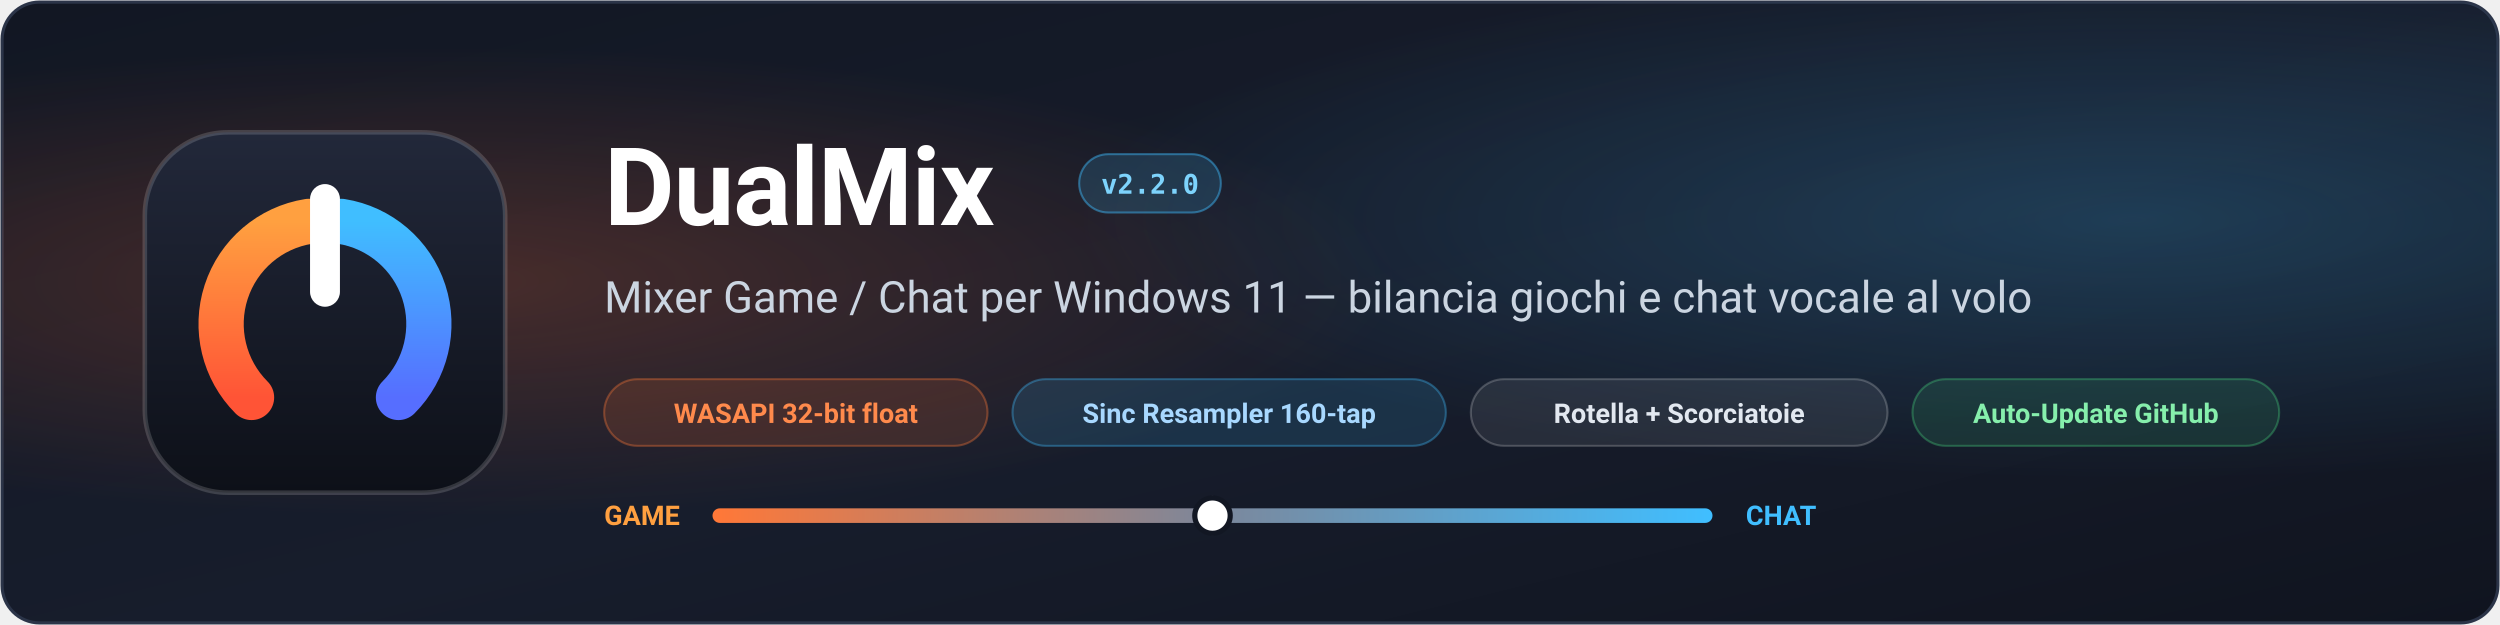
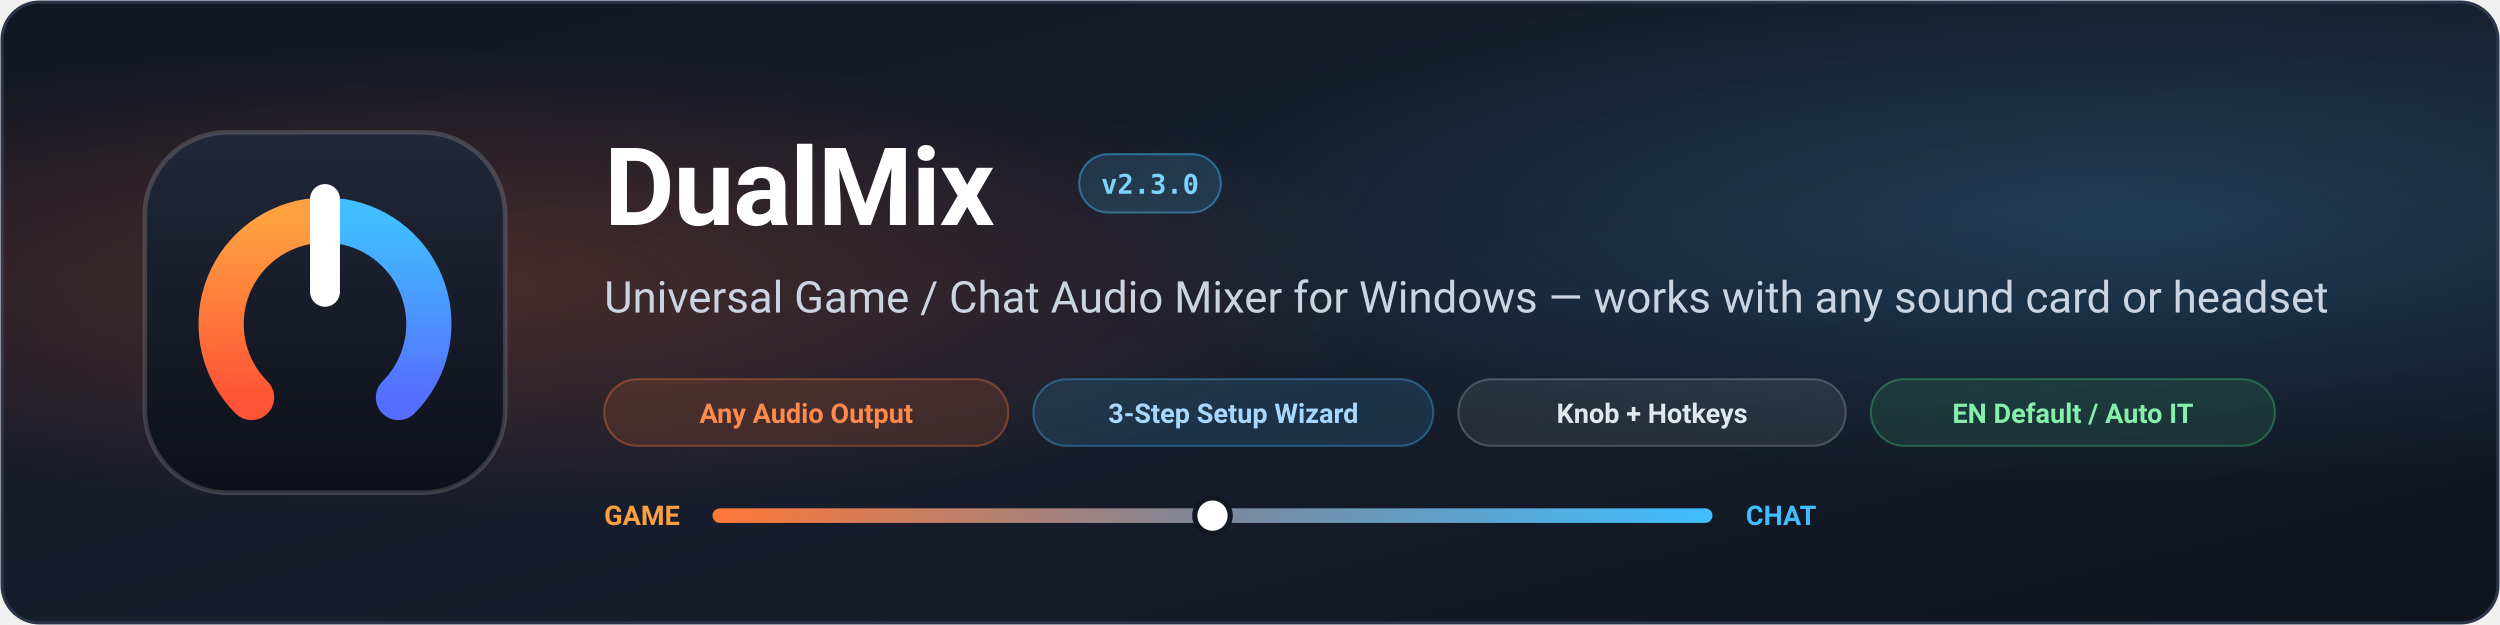
<svg xmlns="http://www.w3.org/2000/svg" viewBox="0 0 1200 300" width="1200" height="300" role="img">
  <defs>
    <linearGradient id="bannerBg" x1="0" y1="0" x2="1" y2="1">
      <stop offset="0%" stop-color="#121723" />
      <stop offset="55%" stop-color="#171d2c" />
      <stop offset="100%" stop-color="#10141f" />
    </linearGradient>
    <radialGradient id="glowGame" cx="18%" cy="45%" r="38%">
      <stop offset="0%" stop-color="#ff6b35" stop-opacity="0.22" />
      <stop offset="100%" stop-color="#ff6b35" stop-opacity="0" />
    </radialGradient>
    <radialGradient id="glowChat" cx="85%" cy="35%" r="42%">
      <stop offset="0%" stop-color="#40beff" stop-opacity="0.20" />
      <stop offset="100%" stop-color="#40beff" stop-opacity="0" />
    </radialGradient>
    <linearGradient id="logoBg" x1="0" y1="0" x2="0" y2="1">
      <stop offset="0%" stop-color="#22283a" />
      <stop offset="100%" stop-color="#0d1018" />
    </linearGradient>
    <linearGradient id="gameGrad" x1="0" y1="0" x2="0" y2="1">
      <stop offset="0%" stop-color="#ffa040" />
      <stop offset="100%" stop-color="#ff5436" />
    </linearGradient>
    <linearGradient id="chatGrad" x1="0" y1="0" x2="0" y2="1">
      <stop offset="0%" stop-color="#40beff" />
      <stop offset="100%" stop-color="#566eff" />
    </linearGradient>
    <linearGradient id="mixLine" x1="0" y1="0" x2="1" y2="0">
      <stop offset="0%" stop-color="#ff7838" />
      <stop offset="50%" stop-color="#7c879b" />
      <stop offset="100%" stop-color="#40beff" />
    </linearGradient>
  </defs>
  <rect x="1" y="1" width="1198" height="298" rx="18" fill="url(#bannerBg)" stroke="#2b3448" stroke-width="1.5" />
  <rect x="1" y="1" width="1198" height="298" rx="18" fill="url(#glowGame)" />
  <rect x="1" y="1" width="1198" height="298" rx="18" fill="url(#glowChat)" />
  <g>
    <rect x="69.52" y="63.52" width="172.96" height="172.96" rx="39.78" fill="url(#logoBg)" stroke="#ffffff" stroke-opacity="0.16" stroke-width="2.21" />
    <path d="M 120.74 190.78 A 49.86 49.86 0 0 1 148.20 106.27" fill="none" stroke="url(#gameGrad)" stroke-width="21.71" stroke-linecap="round" />
    <path d="M 163.80 106.27 A 49.86 49.86 0 0 1 191.26 190.78" fill="none" stroke="url(#chatGrad)" stroke-width="21.71" stroke-linecap="round" />
    <rect x="148.82" y="88.36" width="14.35" height="58.88" rx="7.18" fill="#ffffff" />
  </g>
  <text x="290" y="108" fill="#ffffff" font-family="Segoe UI, -apple-system, BlinkMacSystemFont, Roboto, Helvetica, Arial, sans-serif" font-size="52" font-weight="700" letter-spacing="-0.5">DualMix</text>
  <rect x="518" y="74" width="68" height="28" rx="14" fill="#40beff" fill-opacity="0.16" stroke="#40beff" stroke-opacity="0.45" stroke-width="1" />
-   <text x="552" y="93" fill="#7dd3fc" font-family="Cascadia Mono, Consolas, ui-monospace, SFMono-Regular, Menlo, monospace" font-size="13" font-weight="700" text-anchor="middle">v2.2.0</text>
-   <text x="290" y="150" fill="#cbd5e1" font-family="Segoe UI, -apple-system, BlinkMacSystemFont, Roboto, Helvetica, Arial, sans-serif" font-size="21">Mixer Game / Chat per Windows 11 — bilancia giochi e chat vocale al volo</text>
-   <rect x="290" y="182" width="184" height="32" rx="16" fill="#ff7838" fill-opacity="0.14" stroke="#ff7838" stroke-opacity="0.35" stroke-width="1" />
-   <text x="382" y="203" fill="#ff8a4c" font-family="Segoe UI, -apple-system, BlinkMacSystemFont, Roboto, Helvetica, Arial, sans-serif" font-size="13" font-weight="600" text-anchor="middle">WASAPI 32-bit float</text>
-   <rect x="486" y="182" width="208" height="32" rx="16" fill="#40beff" fill-opacity="0.14" stroke="#40beff" stroke-opacity="0.35" stroke-width="1" />
-   <text x="590" y="203" fill="#a8d8ff" font-family="Segoe UI, -apple-system, BlinkMacSystemFont, Roboto, Helvetica, Arial, sans-serif" font-size="13" font-weight="600" text-anchor="middle">Sinc Resampler 160-tap</text>
-   <rect x="706" y="182" width="200" height="32" rx="16" fill="#ffffff" fill-opacity="0.08" stroke="#ffffff" stroke-opacity="0.20" stroke-width="1" />
-   <text x="806" y="203" fill="#e2e8f0" font-family="Segoe UI, -apple-system, BlinkMacSystemFont, Roboto, Helvetica, Arial, sans-serif" font-size="13" font-weight="600" text-anchor="middle">Rotella + Scorciatoie</text>
-   <rect x="918" y="182" width="176" height="32" rx="16" fill="#4ade80" fill-opacity="0.12" stroke="#4ade80" stroke-opacity="0.32" stroke-width="1" />
-   <text x="1006" y="203" fill="#86efac" font-family="Segoe UI, -apple-system, BlinkMacSystemFont, Roboto, Helvetica, Arial, sans-serif" font-size="13" font-weight="600" text-anchor="middle">Auto-Update GitHub</text>
+   <text x="552" y="93" fill="#7dd3fc" font-family="Cascadia Mono, Consolas, ui-monospace, SFMono-Regular, Menlo, monospace" font-size="13" font-weight="700" text-anchor="middle">v2.3.0</text>
+   <text x="290" y="150" fill="#cbd5e1" font-family="Segoe UI, -apple-system, BlinkMacSystemFont, Roboto, Helvetica, Arial, sans-serif" font-size="21">Universal Game / Chat Audio Mixer for Windows — works with any sound card or headset</text>
+   <rect x="290" y="182" width="194" height="32" rx="16" fill="#ff7838" fill-opacity="0.14" stroke="#ff7838" stroke-opacity="0.35" stroke-width="1" />
+   <text x="387" y="203" fill="#ff8a4c" font-family="Segoe UI, -apple-system, BlinkMacSystemFont, Roboto, Helvetica, Arial, sans-serif" font-size="13" font-weight="600" text-anchor="middle">Any Audio Output</text>
+   <rect x="496" y="182" width="192" height="32" rx="16" fill="#40beff" fill-opacity="0.14" stroke="#40beff" stroke-opacity="0.35" stroke-width="1" />
+   <text x="592" y="203" fill="#a8d8ff" font-family="Segoe UI, -apple-system, BlinkMacSystemFont, Roboto, Helvetica, Arial, sans-serif" font-size="13" font-weight="600" text-anchor="middle">3-Step Setup Wizard</text>
+   <rect x="700" y="182" width="186" height="32" rx="16" fill="#ffffff" fill-opacity="0.08" stroke="#ffffff" stroke-opacity="0.20" stroke-width="1" />
+   <text x="793" y="203" fill="#e2e8f0" font-family="Segoe UI, -apple-system, BlinkMacSystemFont, Roboto, Helvetica, Arial, sans-serif" font-size="13" font-weight="600" text-anchor="middle">Knob + Hotkeys</text>
+   <rect x="898" y="182" width="194" height="32" rx="16" fill="#4ade80" fill-opacity="0.12" stroke="#4ade80" stroke-opacity="0.32" stroke-width="1" />
+   <text x="995" y="203" fill="#86efac" font-family="Segoe UI, -apple-system, BlinkMacSystemFont, Roboto, Helvetica, Arial, sans-serif" font-size="13" font-weight="600" text-anchor="middle">EN Default / Auto IT</text>
  <text x="290" y="252" fill="#ffa040" font-family="Segoe UI, -apple-system, BlinkMacSystemFont, Roboto, Helvetica, Arial, sans-serif" font-size="13" font-weight="700">GAME</text>
  <rect x="342" y="244" width="480" height="7" rx="3.5" fill="url(#mixLine)" />
  <rect x="581" y="238" width="2" height="19" rx="1" fill="#94a3b8" />
  <circle cx="582" cy="247.5" r="8.5" fill="#ffffff" stroke="#121723" stroke-width="2.5" />
  <text x="838" y="252" fill="#40beff" font-family="Segoe UI, -apple-system, BlinkMacSystemFont, Roboto, Helvetica, Arial, sans-serif" font-size="13" font-weight="700">CHAT</text>
</svg>
